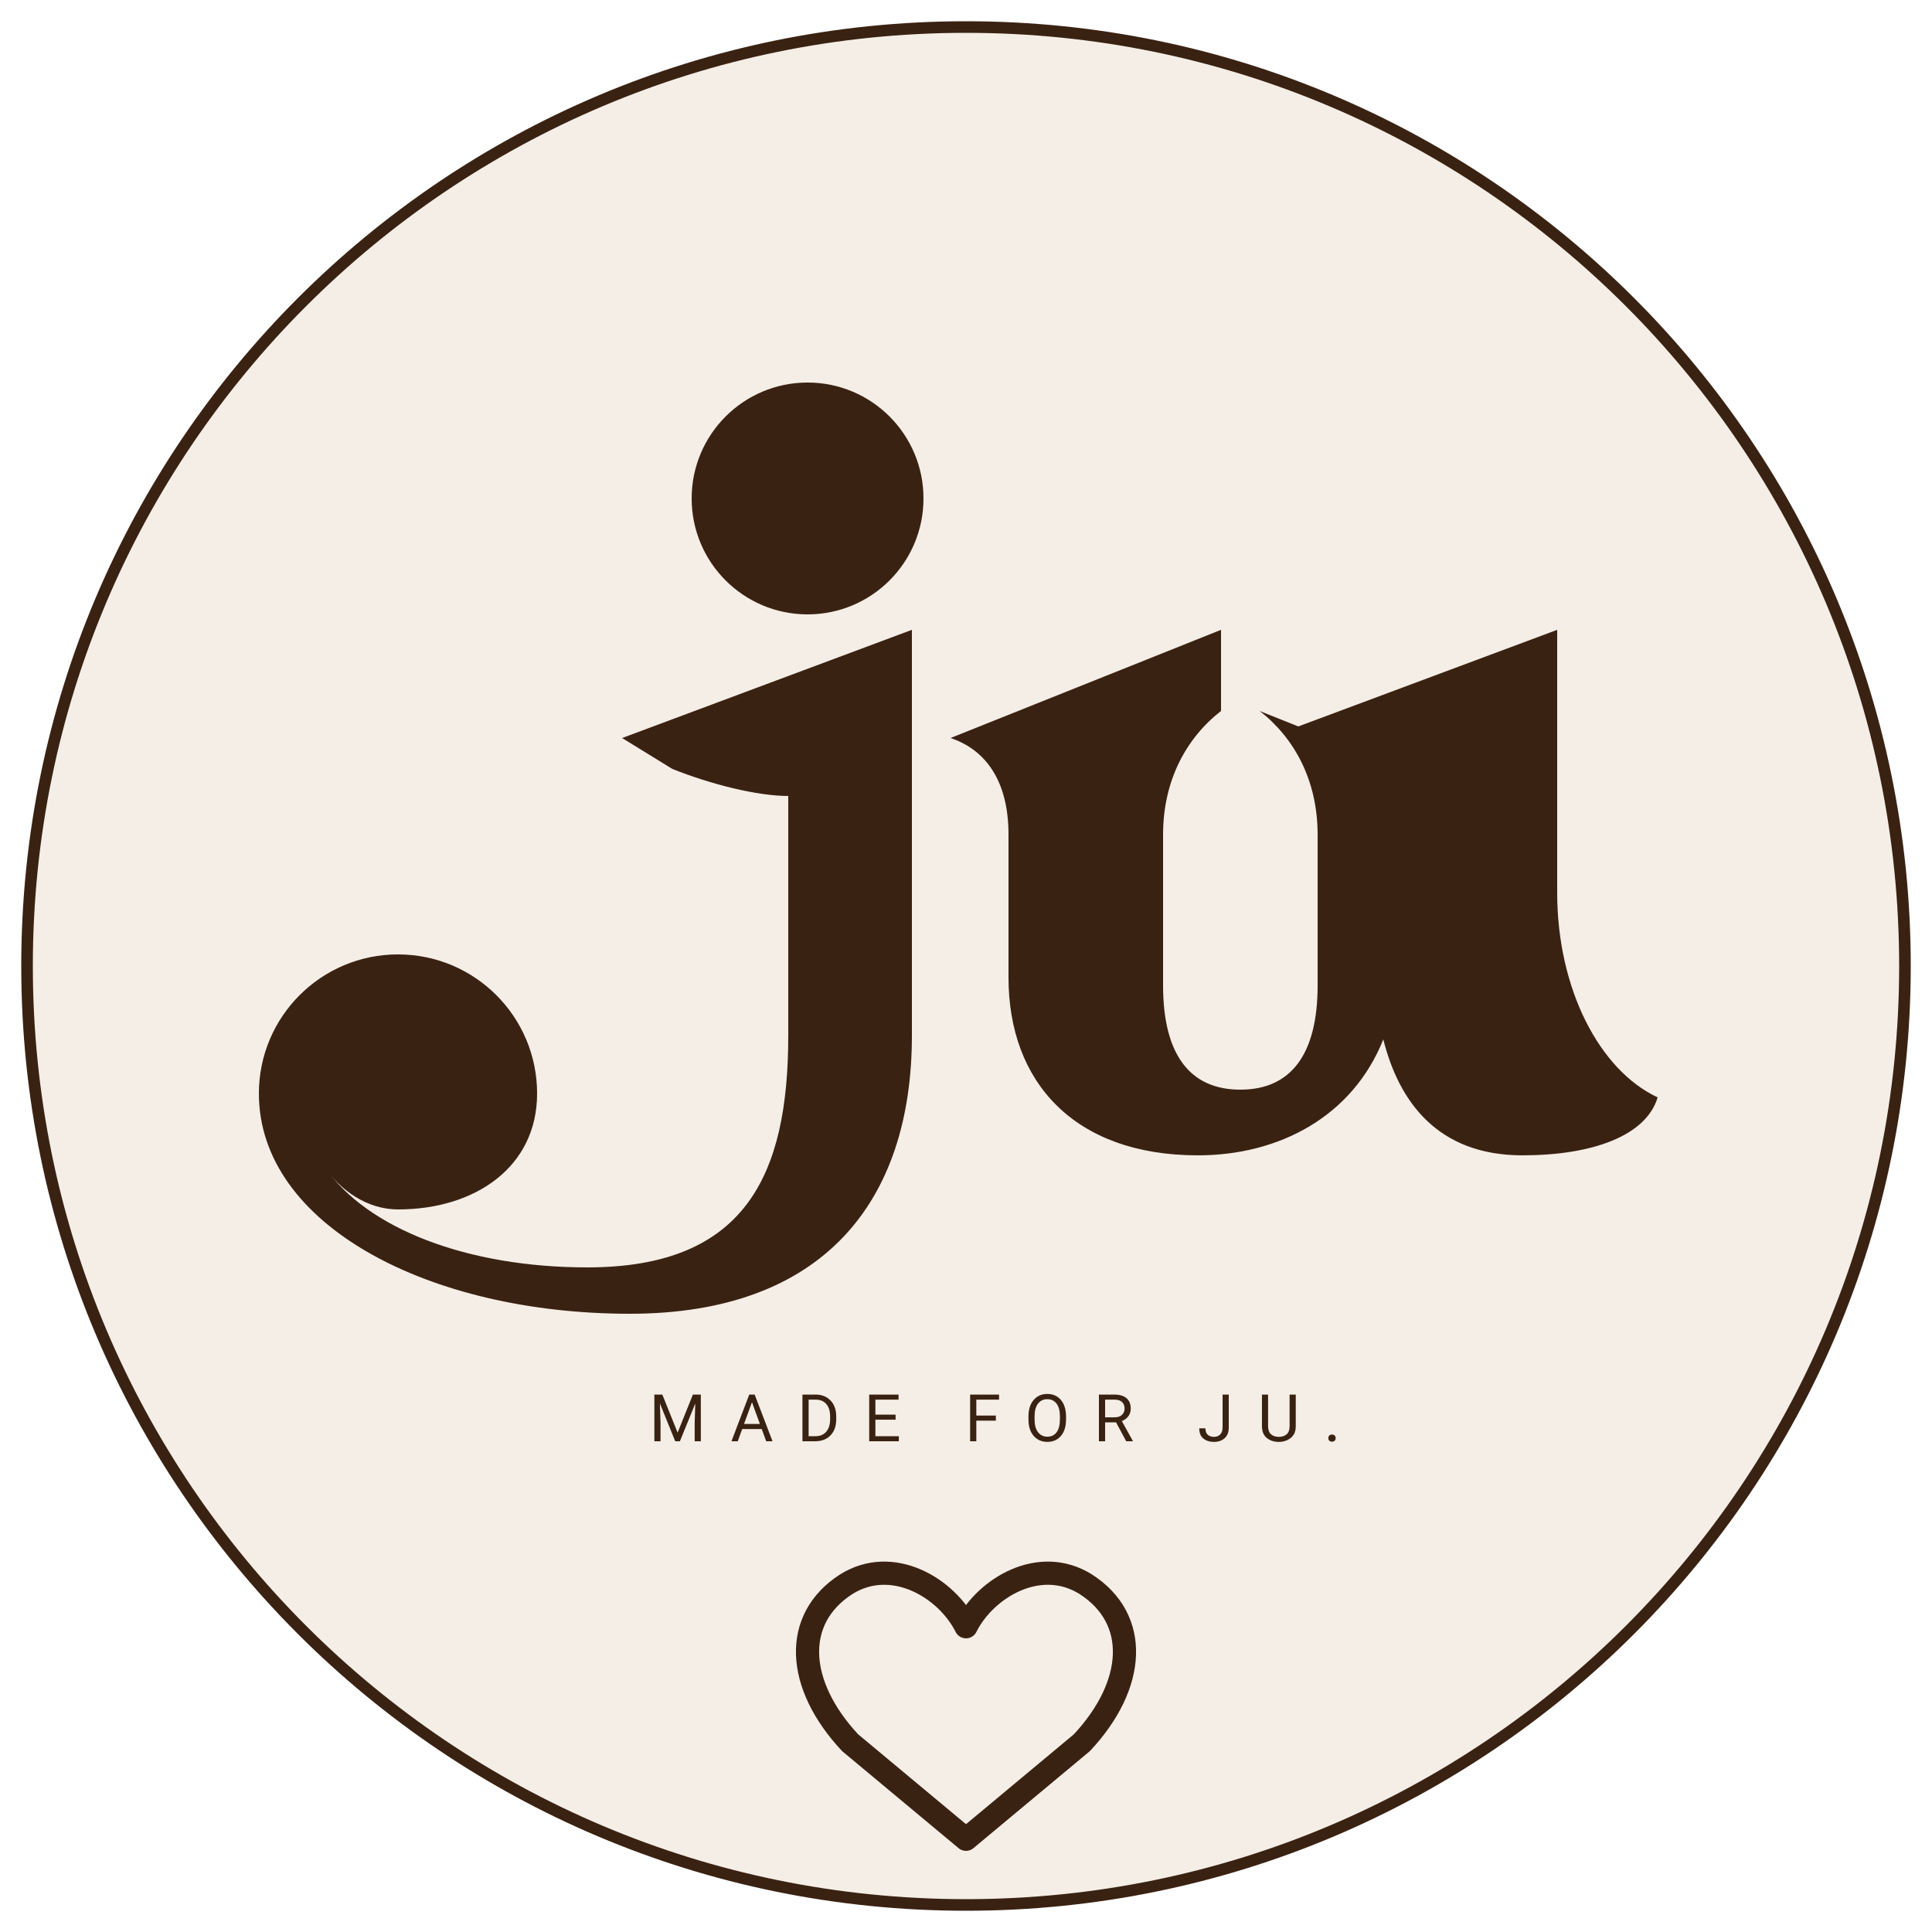
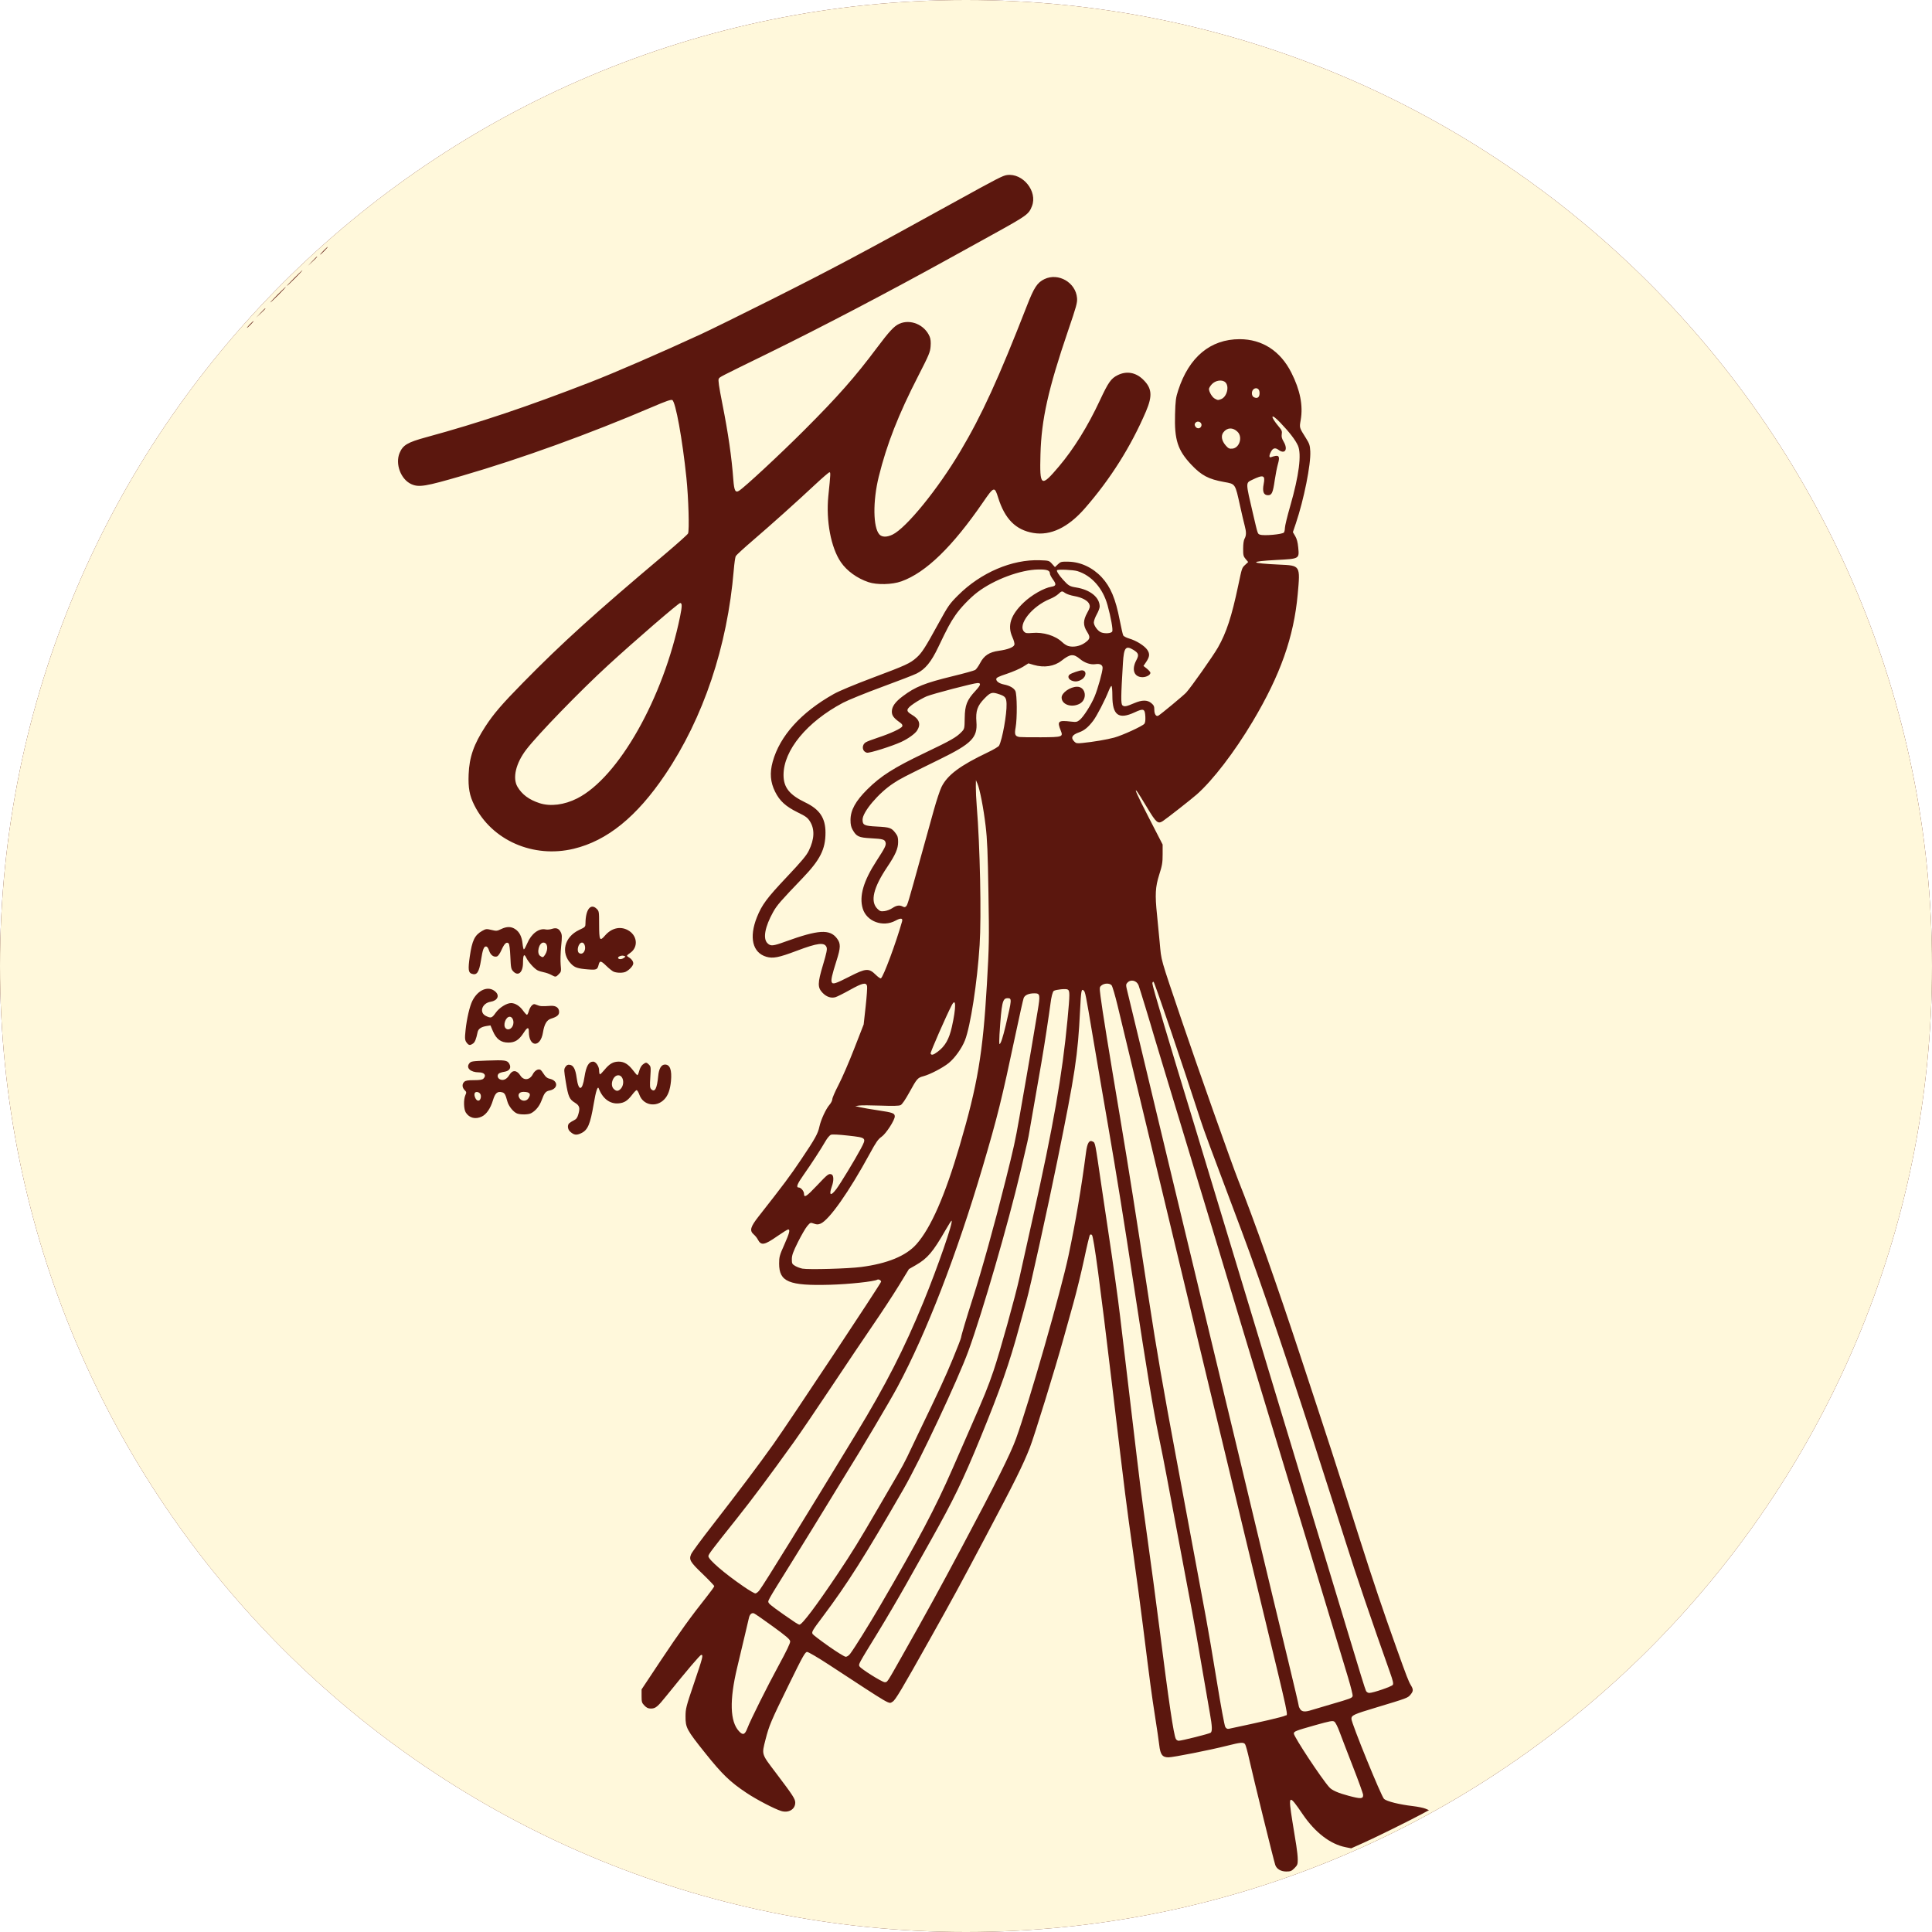
- <svg xmlns="http://www.w3.org/2000/svg" viewBox="0 0 1000 1000" width="1000" height="1000">
-   <defs>
-     <style>
-       .badge-bg { fill: #f5eee6; }
-       .badge-rim { stroke: #3a2213; stroke-width: 6; fill: none; }
-       .brand-fill { fill: #3a2213; }
-       .heart-line {
-         stroke: #3a2213;
-         stroke-width: 12;
-         stroke-linecap: round;
-         stroke-linejoin: round;
-         fill: none;
-       }
-       .brand-label {
-         font-family: -apple-system, BlinkMacSystemFont, "Segoe UI", Roboto, "Helvetica Neue", Arial, sans-serif;
-         font-size: 34px;
-         font-weight: 400;
-         letter-spacing: 0.36em;
-         fill: #3a2213;
-         text-anchor: middle;
-       }
-     </style>
-   </defs>
-   <circle cx="500" cy="500" r="486" class="badge-bg" />
-   <circle cx="500" cy="500" r="486" class="badge-rim" />
-   <g class="brand-fill">
-     <circle cx="418" cy="258" r="60" />
-     <path d="       M 322 382       L 472 326       L 472 536       C 472 622 426 680 326 680       C 222 680 134 634 134 566       A 72 72 0 1 1 278 566       C 278 604 246 626 206 626       C 190 626 176 616 168 604       C 190 636 242 656 304 656       C 386 656 408 608 408 536       L 408 412       C 392 412 368 406 348 398       Z     " />
-     <path d="       M 492 382       L 632 326       L 632 368       C 614 382 602 404 602 432       L 602 510       C 602 546 616 564 642 564       C 668 564 682 546 682 510       L 682 432       C 682 404 670 382 652 368       L 672 376       L 806 326       L 806 462       C 806 512 828 554 858 568       C 852 588 824 598 788 598       C 744 598 724 570 716 538       C 700 578 662 598 620 598       C 556 598 522 560 522 506       L 522 432       C 522 404 510 388 492 382       Z     " />
+ <svg xmlns="http://www.w3.org/2000/svg" viewBox="0 0 495 495">
+   <clipPath id="c">
+     <circle cx="247.5" cy="247.5" r="247.5" />
+   </clipPath>
+   <g clip-path="url(#c)">
+     <circle cx="247.5" cy="247.5" r="247.5" fill="#5b170e" />
+     <path fill="#fff8db" fill-rule="evenodd" d="M0 247.5L0 0L247.5 0L495 0L495 247.5L495 495L247.5 495L0 495L0 247.5ZM331.65 478.65C332.41 477.89 332.5 477.65 332.5 476.44C332.5 475.7 332.33 474.08 332.13 472.86C331.92 471.63 331.47 468.85 331.13 466.68C330.01 459.67 330.18 459.56 333.77 464.84C336.96 469.53 340.85 472.51 344.78 473.28L346.19 473.56L349.41 472.12C352.58 470.7 361.34 466.37 364.5 464.66L366.12 463.78L365.22 463.4C364.72 463.19 363.25 462.89 361.97 462.74C358.53 462.34 355.32 461.54 354.61 460.91C353.91 460.3 346.25 441.49 346.25 440.4C346.25 439.48 346.78 439.23 352.5 437.51C360.53 435.09 360.67 435.04 361.37 434.21C362.13 433.3 362.15 432.88 361.49 431.79C360.89 430.81 360.42 429.59 357.75 422.12C354.42 412.84 351.68 404.7 348.5 394.7C341.2 371.77 341.4 372.37 333.25 347.64C327.13 329.03 321.16 312.15 317.25 302.38C315.74 298.61 306.55 272.63 302.87 261.75C297.1 244.69 297.6 246.44 297.13 241.5C296.91 239.09 296.6 235.89 296.44 234.38C295.9 229.23 296.01 227.23 297 224.12C297.76 221.74 297.88 221.04 297.88 218.88L297.88 216.38L294.44 209.69C291.28 203.56 290.39 201.56 291.4 202.88C291.61 203.15 292.75 204.98 293.92 206.94C296.25 210.82 296.68 211.18 297.94 210.36C299 209.66 305.24 204.77 306.62 203.55C310.73 199.93 316.29 192.68 320.93 184.89C328.05 172.96 331.49 163.22 332.49 152.25C333.16 144.84 333.2 144.9 327.79 144.66C320.14 144.31 319.84 143.85 327.02 143.47C332.96 143.16 332.9 143.2 332.62 140.26C332.5 138.97 332.26 138.05 331.85 137.36L331.25 136.34L332.01 134.11C334.07 128.01 335.88 118.98 335.71 115.65C335.63 114.09 335.49 113.68 334.62 112.29C332.86 109.49 332.9 109.65 333.26 107.58C333.89 103.89 333.11 99.94 330.87 95.5C328.07 89.93 323.41 86.91 317.62 86.9C310.14 86.9 304.64 91.46 301.87 100C301.26 101.86 301.16 102.62 301.06 106.17C300.87 112.66 301.73 115.34 305.18 119.01C307.81 121.81 309.62 122.77 313.62 123.49C316.58 124.03 316.44 123.81 317.75 129.75C318.19 131.74 318.7 133.95 318.9 134.66C319.34 136.28 319.33 137.2 318.88 138C318.65 138.39 318.51 139.35 318.51 140.54C318.5 142.25 318.57 142.55 319.15 143.23L319.8 144L319.06 144.69C318.18 145.51 318.22 145.4 317.25 150C315.57 157.97 314.23 162.06 312.06 165.88C310.8 168.09 305.12 176.15 303.9 177.46C303.18 178.23 297.54 182.91 296.8 183.35C296.24 183.69 295.75 183 295.75 181.87C295.75 180.98 295.62 180.68 294.98 180.15C293.98 179.3 292.61 179.3 290.62 180.15C288.6 181.02 288.07 181.12 287.59 180.72C287.16 180.36 287.18 178.58 287.71 169.84C287.95 165.89 288.43 165.3 290.41 166.52C291.74 167.35 291.87 167.8 291.13 169.18C289.86 171.58 290.57 173.5 292.73 173.5C293.71 173.5 294.75 172.93 294.75 172.39C294.75 172.2 294.35 171.73 293.86 171.33L292.97 170.62L293.62 169.66C294.57 168.26 294.64 167.53 293.95 166.5C293.24 165.45 291.13 164.13 289.31 163.6C288.59 163.39 287.9 163.03 287.78 162.79C287.66 162.56 287.26 160.81 286.89 158.91C285.83 153.41 284.55 150.36 282.27 147.9C279.95 145.41 276.84 143.96 273.71 143.91C271.91 143.88 271.74 143.92 271.04 144.59L270.29 145.3L269.54 144.46C268.8 143.64 268.75 143.62 266.44 143.54C259.3 143.28 251.29 146.71 245.49 152.5C243.26 154.73 242.96 155.16 240.51 159.62C237.05 165.94 236.18 167.3 234.79 168.52C233.15 169.97 232.13 170.44 223.52 173.67C218.91 175.41 214.98 177.04 213.62 177.81C205.22 182.53 199.79 188.56 197.97 195.17C197.18 198.04 197.37 200.39 198.59 202.85C199.77 205.23 201.3 206.62 204.42 208.16C206.42 209.13 206.92 209.5 207.5 210.42C208.78 212.43 208.69 214.97 207.22 217.96C206.62 219.2 205.36 220.69 201.54 224.74C196.48 230.1 195.21 231.81 193.93 235C191.87 240.17 192.8 244.08 196.33 245.13C198.04 245.63 199.5 245.35 204.11 243.61C209.5 241.57 211.27 241.36 211.78 242.7C211.97 243.2 211.78 244.14 210.86 247.22C209.45 251.92 209.44 253.02 210.77 254.39C211.75 255.41 212.93 255.81 214.05 255.49C214.48 255.36 216.15 254.53 217.76 253.63C220.97 251.84 221.9 251.63 222.15 252.62C222.23 252.96 222.07 255.32 221.79 257.86L221.28 262.48L218.86 268.68C217.54 272.09 215.73 276.26 214.85 277.94C213.97 279.63 213.25 281.28 213.25 281.62C213.25 281.96 212.92 282.61 212.51 283.08C211.61 284.11 210.32 286.9 209.95 288.62C209.57 290.44 208.84 291.76 205.24 297.1C202.34 301.41 200.85 303.4 194.43 311.58C192.22 314.39 191.98 315.3 193.15 316.31C193.51 316.62 193.96 317.18 194.15 317.56C195.01 319.2 195.81 319.06 199.25 316.66C200.56 315.75 201.77 315 201.94 315C202.5 315 202.27 315.92 200.94 318.92C199.73 321.63 199.62 322.03 199.62 323.75C199.62 328.42 202.11 329.46 212.62 329.17C217.48 329.04 224 328.34 224.77 327.87C225.08 327.67 225.75 328.03 225.75 328.38C225.75 328.78 202.12 364.43 198.16 370C194.54 375.1 189.11 382.32 182.68 390.6C179.8 394.29 177.28 397.71 177.08 398.19C176.48 399.62 176.8 400.17 180.01 403.25C181.65 404.83 183 406.25 183 406.39C183 406.54 182.2 407.66 181.23 408.88C177.04 414.15 174.02 418.34 169.35 425.36L164.38 432.84L164.38 434.53C164.38 436.06 164.44 436.29 165.11 436.98C165.66 437.56 166.07 437.75 166.74 437.75C167.96 437.75 168.43 437.37 170.8 434.42C176.13 427.81 179.37 424 179.67 424C180.23 424 180.08 424.59 177.83 431.22C175.79 437.24 175.65 437.75 175.64 439.75C175.63 442.65 175.91 443.19 180.7 449.18C185.04 454.61 187.05 456.55 191.25 459.35C193.8 461.06 198.49 463.5 200.16 464C202.06 464.57 203.75 463.56 203.75 461.86C203.75 460.92 203.18 460.03 198.85 454.31C195.02 449.26 195.14 449.64 196.13 445.71C197.06 442.08 197.51 441 202.08 431.69C205.74 424.22 206.28 423.25 206.8 423.25C207.12 423.25 209.63 424.72 212.44 426.56C228.93 437.35 227.62 436.59 228.7 435.99C229.4 435.6 231.01 432.89 238.17 420.12C244.38 409.03 245.58 406.83 252.51 393.75C259.94 379.73 262.07 375.45 263.86 370.89C264.99 368.01 270.4 350.48 272.47 343C273.02 341.01 274.15 336.94 274.99 333.97C275.82 331 277.07 325.88 277.77 322.6C278.46 319.31 279.13 316.52 279.26 316.39C279.41 316.24 279.6 316.25 279.77 316.42C280.22 316.87 281.84 328.9 284.87 354.38C288.54 385.18 288.42 384.23 290.35 398C291.25 404.39 292.38 412.83 292.86 416.75C293.35 420.67 293.86 424.72 293.99 425.75C294.13 426.78 294.47 429.43 294.75 431.62C295.04 433.82 295.61 437.76 296.03 440.38C296.44 442.99 296.89 446.01 297.01 447.1C297.29 449.55 297.81 450.25 299.37 450.25C300.59 450.25 310.04 448.38 314.42 447.27C317.85 446.4 318.56 446.34 318.99 446.86C319.16 447.06 319.66 448.89 320.11 450.93C321.08 455.3 326.43 477.04 326.75 477.87C327.13 478.88 328.2 479.5 329.56 479.5C330.64 479.5 330.91 479.39 331.65 478.65ZM345.56 460.11C342.87 459.4 341.26 458.7 340.58 457.92C338.51 455.6 331.5 444.96 331.5 444.16C331.5 443.6 331.91 443.44 337 442C340.78 440.94 341.44 440.82 341.87 441.1C342.16 441.29 342.74 442.42 343.23 443.78C343.71 445.07 345.25 449.1 346.67 452.73C348.09 456.36 349.25 459.59 349.25 459.89C349.25 460.91 348.7 460.94 345.56 460.11ZM301.27 445.54C300.7 444.47 299.44 435.96 297.01 416.75C296.18 410.22 294.84 400.15 294.02 394.38C293.21 388.6 292.36 382.36 292.14 380.5C291.91 378.64 291.51 375.32 291.24 373.12C290.74 369.03 287.9 345.12 286.98 337.25C286.43 332.55 285.24 324.06 283.87 315C283.4 311.91 282.68 307.01 282.25 304.12C280.52 292.29 280.63 292.84 279.97 292.48C279.07 292 278.57 292.81 278.25 295.25C277.05 304.45 275.58 313.11 273.78 321.62C271.8 330.96 263.68 359.29 260.31 368.62C258.91 372.49 255.06 380.2 246.58 396.12C240.48 407.57 237.82 412.42 231 424.5C227.21 431.22 227.36 431 226.68 431C226.01 431 220.56 427.58 220.23 426.96C219.92 426.39 219.78 426.64 224.94 418.23C227.01 414.85 230.21 409.39 232.06 406.1C233.91 402.82 236.77 397.7 238.44 394.74C244.38 384.14 246.68 379.39 251.25 368.25C256.26 356.04 258.69 349.09 261.14 340C261.9 337.18 262.74 334.14 263 333.24C263.82 330.44 268.5 309.25 270.88 297.5C275.51 274.75 276.15 270.51 276.73 258.81C276.98 253.77 277.07 253.29 277.63 253.76C278.05 254.1 278.14 254.52 280 265.62C280.84 270.57 281.86 276.59 282.28 279C282.69 281.41 283.42 285.62 283.9 288.38C286.14 301.39 287.95 312.6 290.5 329.38C293.95 352.01 295.42 360.88 296.87 367.9C297.5 370.91 298.41 375.51 298.89 378.12C300.36 386.02 300.63 387.46 302.74 398.62C303.85 404.54 305.05 410.89 305.4 412.75C306.06 416.24 306.74 420.11 308.5 430.38C309.06 433.68 309.74 437.6 310.01 439.11C310.58 442.27 310.63 443.59 310.19 443.94C309.84 444.22 302.75 446 301.99 446C301.73 446 301.41 445.79 301.27 445.54ZM189.34 443.56C187.02 441.07 186.87 435.62 188.87 427.25C189.5 424.57 190.4 420.8 190.86 418.88C191.32 416.95 191.78 415.02 191.87 414.58C192.07 413.62 192.57 413.15 193.18 413.36C193.42 413.45 195.59 414.95 198 416.7C201.49 419.24 202.39 420.01 202.45 420.53C202.5 420.97 201.57 422.91 199.47 426.77C196.62 432 192.25 440.76 191.5 442.75C190.85 444.47 190.35 444.66 189.34 443.56ZM313.93 442.46C313.73 442.14 312.76 436.92 311.76 430.75C310.77 424.63 309.52 417.32 308.99 414.5C308.47 411.68 307.18 404.76 306.13 399.12C303.44 384.62 302.63 380.26 301.24 372.88C298.14 356.36 296.21 345.19 294.4 333.25C291.08 311.44 289.2 299.55 287.03 286.62C284.05 268.92 282.36 258.46 281.97 255.27C281.68 252.96 281.68 252.91 282.24 252.46C282.96 251.88 284.3 251.86 284.8 252.44C285.01 252.68 285.7 255.01 286.33 257.62C287.71 263.31 293.68 288.18 294.87 293.12C296.77 301.09 299.77 313.61 300.6 317C301.69 321.46 307.34 345 309 352C310.21 357.1 318.77 392.73 322.39 407.75C330.89 443.01 330.04 439.05 329.22 439.58C328.75 439.88 323.25 441.16 314.83 442.94C314.46 443.01 314.18 442.87 313.93 442.46ZM333.14 437.94C332.93 437.64 332.75 437.23 332.75 437.04C332.75 436.85 331.56 431.78 330.11 425.78C328.65 419.78 326.86 412.34 326.12 409.25C325.38 406.16 323.14 396.76 321.12 388.38C319.11 379.99 316.92 370.82 316.24 368C314.41 360.37 311.1 346.61 310.13 342.62C309.67 340.7 307.98 333.67 306.38 327C304.78 320.33 302.06 309.02 300.34 301.88C298.62 294.73 296.84 287.3 296.38 285.38C294.8 278.7 289.49 256.61 288.95 254.45C288.42 252.33 288.42 252.25 288.87 251.76C289.7 250.84 291.22 251.2 291.71 252.43C291.96 253.07 294.9 262.7 295.62 265.25C295.8 265.87 296.68 268.79 297.58 271.75C299.61 278.44 302.58 288.22 306.74 302C308.51 307.84 311.04 316.23 312.38 320.62C313.71 325.02 315 329.3 315.24 330.12C315.48 330.95 316.94 335.79 318.48 340.88C322.16 353.02 325.22 363.11 331.46 383.75C332.56 387.39 334.44 393.58 335.63 397.5C338.76 407.8 343.85 424.67 345.37 429.74C346.09 432.14 346.63 434.3 346.56 434.53C346.43 435.06 346.08 435.19 341.12 436.63C338.93 437.26 336.63 437.95 336.02 438.14C334.43 438.66 333.6 438.6 333.14 437.94ZM350 433.26C349.77 432.83 348.43 428.48 344.97 417C343.47 412.02 341.95 406.99 340.28 401.5C339.46 398.82 338.1 394.32 337.25 391.5C336.4 388.68 335.1 384.41 334.37 382C333.64 379.59 332.18 374.76 331.13 371.25C330.07 367.74 328.78 363.47 328.25 361.75C327.73 360.03 326.48 355.93 325.49 352.62C324.5 349.32 322.87 343.93 321.87 340.62C319.15 331.65 315.77 320.5 311.01 304.75C308.66 296.98 306.47 289.73 306.13 288.62C299.5 266.95 295.25 252.64 295.25 251.98C295.25 251.68 295.38 251.5 295.56 251.56C295.81 251.64 302.93 272.56 307.55 286.83C308.53 289.84 309.72 293.06 318.07 315.25C323.24 329.01 331.13 352.34 339.75 379.38C340.32 381.16 341.33 384.31 342 386.38C342.67 388.44 343.91 392.32 344.75 395C347.18 402.76 351.44 415.3 356.16 428.57C356.89 430.63 357.05 431.36 356.85 431.68C356.58 432.11 351.83 433.74 350.82 433.75C350.52 433.75 350.15 433.53 350 433.26ZM212.27 421.76C210.15 420.26 208.32 418.87 208.2 418.65C207.91 418.13 208.13 417.75 210.74 414.28C217.02 405.92 221.54 398.8 231.5 381.5C235.74 374.13 245.43 353.5 248.12 346.12C251.74 336.16 258.31 313.52 261.48 300.08C263.32 292.28 263.49 291.51 263.74 289.94C263.89 289.08 264.22 287.14 264.49 285.62C266.64 273.43 267.33 269.39 268.09 264.38C268.57 261.21 269.04 258.01 269.13 257.25C269.34 255.46 269.7 254.06 270 253.87C270.56 253.53 273.08 253.27 273.53 253.52C274.14 253.84 274.13 254.57 273.5 261.31C272.16 275.46 269.89 288.44 264.59 312.12C263.14 318.59 261.64 325.34 261.25 327.12C260.17 332.09 256.2 346.35 254.54 351.25C253.14 355.36 252.16 357.79 248.55 366C247.74 367.86 245.69 372.52 244.01 376.38C239.59 386.48 235.36 394.48 225.51 411.38C222.55 416.44 218.96 422.2 217.84 423.69C217.46 424.19 217.01 424.49 216.67 424.48C216.37 424.48 214.39 423.25 212.27 421.76ZM203.65 415.63C199.28 412.66 197.21 411.14 196.99 410.73C196.66 410.11 196.28 410.8 203 400C206.12 394.98 210.28 388.23 212.24 385C214.2 381.77 216.23 378.45 216.75 377.62C220.39 371.83 228.06 358.89 229.97 355.31C237.39 341.45 245.11 321.49 251.74 299.08C255.61 285.97 256.6 281.97 260.25 264.75C261.22 260.14 262.14 256.07 262.28 255.7C262.58 254.94 263.59 254.5 265.03 254.5C266.49 254.5 266.56 254.85 265.86 259.01C264.56 266.85 263.71 271.83 262.89 276.5C262.42 279.18 261.63 283.68 261.14 286.5C260.09 292.45 259.77 293.91 257.62 302.5C254.81 313.73 251.56 325.43 249.24 332.62C247.63 337.63 246.25 342.27 246.25 342.64C246.25 342.84 245.29 345.34 244.11 348.19C242.13 352.97 240.64 356.2 235.18 367.5C234.09 369.77 232.83 372.41 232.38 373.38C231.93 374.34 230.84 376.37 229.95 377.88C229.06 379.39 226.83 383.21 225 386.38C220.14 394.76 218.27 397.81 214.62 403.25C209.11 411.47 205.51 416.25 204.82 416.25C204.68 416.25 204.16 415.97 203.65 415.63ZM190.48 406.46C185.58 403.1 181.5 399.58 181.5 398.72C181.5 398.25 182.22 397.29 188.63 389.25C192.87 383.92 196.95 378.45 203.42 369.44C204.99 367.25 209.29 360.93 212.96 355.41C216.63 349.89 221.45 342.73 223.66 339.5C225.88 336.27 228.86 331.72 230.29 329.39L232.88 325.15L234.62 324.15C237.63 322.43 239.06 320.74 242.25 315.17C243.01 313.85 243.7 312.76 243.79 312.76C244.38 312.73 240.28 324.59 236.58 333.62C231.66 345.61 226.96 354.81 219.32 367.38C205.94 389.4 195.78 405.85 194.58 407.44C194.25 407.88 193.77 408.25 193.53 408.25C193.28 408.25 191.91 407.45 190.48 406.46ZM205.61 325.04C205.06 324.94 204.21 324.63 203.74 324.35C202.94 323.87 202.88 323.75 202.88 322.6C202.89 321.59 203.18 320.78 204.46 318.2C205.33 316.46 206.4 314.62 206.84 314.11C207.63 313.19 207.66 313.19 208.55 313.51C209.29 313.77 209.59 313.77 210.23 313.51C212.44 312.59 217.53 305.35 222.86 295.56C224.46 292.61 224.99 291.86 225.87 291.25C227 290.48 229.25 287 229.25 286.04C229.25 285.23 228.73 285.04 225.11 284.5C223.19 284.22 221.06 283.85 220.38 283.69L219.12 283.4L220.13 283.25C220.68 283.17 223.15 283.18 225.63 283.27C228.73 283.38 230.31 283.35 230.73 283.15C231.13 282.97 231.92 281.81 233.06 279.75C234.93 276.34 235.13 276.12 236.62 275.73C238.28 275.29 241.53 273.6 243.05 272.38C244.61 271.12 246.42 268.6 247.22 266.57C248.65 262.96 250.38 251.71 250.99 242.13C251.47 234.75 251.09 216.7 250.25 206.5C250.11 204.78 250.01 202.59 250.02 201.62L250.04 199.88L250.42 200.75C251.04 202.16 251.99 207.05 252.53 211.62C252.94 215.05 253.08 218.38 253.25 228.75C253.45 240.86 253.43 242.25 252.85 252.25C251.82 269.92 250.48 277.89 245.89 293.5C242.1 306.4 238.49 314.63 234.79 318.79C232.12 321.79 227.37 323.74 220.62 324.62C217.32 325.05 207.21 325.33 205.61 325.04ZM206 305.88C206 305.18 205.21 304.25 204.62 304.25C203.9 304.25 204.26 303.32 205.88 301.03C207.88 298.19 210.36 294.37 211.48 292.42C211.94 291.61 212.56 290.87 212.89 290.74C213.26 290.6 214.87 290.68 217.27 290.95C222.06 291.49 222.05 291.47 220.54 294.33C219.01 297.19 215.34 303.24 214.27 304.66C212.82 306.57 212.32 306.29 213.12 304C213.68 302.44 213.62 301.07 213.01 300.88C212.3 300.65 212.08 300.82 209.25 303.81C206.64 306.57 206 306.98 206 305.88ZM148.9 290.34C150.6 289.54 151.22 288.09 152.12 282.8C152.67 279.54 153.13 278.15 153.41 278.88C154.42 281.51 156.3 282.91 158.54 282.69C159.97 282.55 160.78 282.03 161.97 280.48C162.43 279.87 162.94 279.34 163.09 279.31C163.25 279.27 163.58 279.81 163.83 280.51C164.78 283.19 168.13 283.82 170.18 281.69C171.16 280.69 171.7 279.21 171.91 276.99C172.17 274.15 171.67 272.75 170.38 272.75C169.43 272.75 168.81 273.8 168.64 275.7C168.34 278.89 167.77 279.98 166.85 279.07C166.5 278.71 166.47 278.28 166.62 275.97C166.78 273.46 166.76 273.26 166.27 272.77C165.63 272.13 165.48 272.13 164.69 272.74C164.32 273.04 163.95 273.7 163.77 274.39C163.61 275.02 163.39 275.5 163.27 275.46C163.15 275.41 162.67 274.87 162.21 274.25C160.99 272.66 159.92 272 158.53 272C157.11 272 156.14 272.56 154.88 274.1C154.36 274.73 153.84 275.25 153.72 275.25C153.6 275.25 153.5 274.79 153.5 274.24C153.5 273.23 152.67 272 151.99 272C150.84 272 150.18 273.15 149.75 275.93C149.2 279.6 148.22 279.69 147.74 276.12C147.44 273.9 146.91 272.91 145.93 272.8C145.46 272.74 145.17 272.9 144.86 273.36C144.46 273.97 144.47 274.19 144.98 277.3C145.59 280.98 145.89 281.66 147.29 282.52C148.47 283.25 148.65 283.82 148.2 285.41C147.94 286.36 147.69 286.71 147.06 287.03C146.62 287.25 146.09 287.57 145.88 287.75C145.32 288.21 145.41 289.34 146.06 289.92C147.06 290.83 147.68 290.92 148.9 290.34ZM123.43 286.08C124.62 285.52 125.66 284.01 126.29 281.93C126.86 280.06 127.42 279.55 128.62 279.85C129.29 280.02 129.5 280.38 129.99 282.19C130.31 283.41 131.54 284.93 132.48 285.29C133.35 285.63 135.35 285.6 136.05 285.23C137.22 284.63 138.22 283.41 138.77 281.91C139.46 280.03 139.8 279.6 140.81 279.4C143.06 278.95 143.06 276.86 140.8 276.38C140.22 276.26 139.8 275.93 139.37 275.25C139.04 274.72 138.65 274.22 138.5 274.12C137.91 273.76 137 274.27 136.51 275.24C135.73 276.76 134.18 276.92 133.32 275.56C132.42 274.14 131.3 274.07 130.53 275.38C129.87 276.5 128.98 276.93 128.12 276.55C127.45 276.24 127.3 275.48 127.82 275.04C128 274.89 128.63 274.69 129.22 274.6C130.56 274.39 131.06 273.58 130.49 272.56C129.98 271.64 129.4 271.56 124.79 271.73C120.95 271.87 120.68 271.91 120.25 272.44C119.32 273.59 120.54 274.75 122.69 274.75C124.12 274.75 124.69 275.53 123.86 276.36C123.56 276.65 122.95 276.75 121.44 276.75C119.91 276.75 119.3 276.85 118.96 277.16C118.34 277.72 118.38 278.63 119.04 279.29C119.53 279.78 119.55 279.89 119.23 280.6C118.73 281.74 118.8 284.22 119.36 285.07C120.27 286.46 121.83 286.84 123.43 286.08ZM121.75 281.25C121.36 280.31 121.58 279.69 122.29 279.79C123.01 279.9 123.36 280.53 123.16 281.34C122.93 282.25 122.15 282.21 121.75 281.25ZM133.11 281.39C132.53 280.5 132.99 279.75 134.11 279.75C135.76 279.75 136.16 280.3 135.36 281.44C134.82 282.22 133.64 282.19 133.11 281.39ZM157.22 278.97C156.21 277.96 157.06 275.5 158.41 275.5C159.75 275.5 160.14 277.86 158.99 279.01C158.36 279.64 157.88 279.63 157.22 278.97ZM238.43 269.92C238.32 269.64 242.44 260.24 243.84 257.56C244.98 255.38 245 258.13 243.87 263.13C243.17 266.25 242.17 268 240.29 269.43C239.13 270.31 238.63 270.44 238.43 269.92ZM121.19 267.37C121.69 267.01 121.99 266.26 122.37 264.44C122.54 263.61 123.28 263.1 124.64 262.88L125.66 262.72L126.29 264.2C127.18 266.26 128.35 267.12 130.25 267.12C131.96 267.12 133 266.45 134.24 264.51C135.12 263.14 135.5 263.09 135.5 264.33C135.51 268.35 138.48 268.49 139.12 264.5C139.45 262.43 140.08 261.34 141.16 261C142.72 260.51 143.25 260.07 143.25 259.28C143.25 258.19 142.43 257.61 141.04 257.71C138.84 257.86 138.37 257.83 137.58 257.49C136.86 257.19 136.72 257.2 136.26 257.61C135.98 257.87 135.63 258.51 135.49 259.04C135.35 259.57 135.13 260 135.01 260C134.88 260 134.42 259.5 133.98 258.89C133.15 257.73 131.98 257 130.95 257C129.8 257 127.92 258.18 127 259.49C126.04 260.85 125.79 260.93 124.5 260.3C122.69 259.42 123.49 257.02 125.71 256.66C127.46 256.38 128.07 255.1 126.94 254.08C125.16 252.46 122.47 253.54 121.02 256.44C120.34 257.79 119.59 261.01 119.29 263.86C119.04 266.19 119.09 266.6 119.7 267.31C120.16 267.85 120.48 267.86 121.19 267.37ZM256.08 265.06C256.62 256.78 256.85 255.75 258.17 255.75C259.28 255.75 259.26 256.02 257.7 262.62C256.93 265.86 256.39 267.5 256.08 267.5C256 267.5 256 266.4 256.08 265.06ZM129.55 263.45C128.79 262.69 129.56 260.5 130.59 260.5C131.14 260.5 131.58 261.2 131.55 262.03C131.52 263.35 130.31 264.21 129.55 263.45ZM213.09 251.62C212.88 251.07 213.17 249.78 214.29 246.25C215.42 242.73 215.44 241.75 214.41 240.4C212.59 238.01 209.65 238.2 201.3 241.22C198.01 242.42 197.44 242.47 196.61 241.64C195.43 240.45 195.99 237.43 198.1 233.65C199.07 231.92 199.99 230.86 205.64 224.97C210.15 220.27 211.5 217.58 211.5 213.33C211.5 209.59 210.01 207.36 206.33 205.6C202.25 203.64 200.75 201.75 200.75 198.55C200.75 192.22 206.75 184.95 216 180.05C217.31 179.36 221.81 177.53 226 175.99C230.19 174.45 234.18 172.91 234.86 172.56C237.08 171.45 238.58 169.61 240.4 165.79C242.78 160.81 243.44 159.57 244.8 157.6C246.08 155.73 248.61 153.1 250.5 151.68C254.78 148.46 261.46 145.98 266.02 145.91C268.27 145.87 269 146.14 269 146.98C269 147.21 269.35 147.88 269.77 148.46C270.7 149.71 270.61 150.13 269.38 150.33C267.47 150.64 264.3 152.45 262.28 154.38C258.95 157.56 258.06 160.27 259.37 163.2C259.79 164.12 259.99 164.9 259.89 165.21C259.69 165.85 258.17 166.43 255.9 166.74C253.48 167.07 252.13 167.95 251.13 169.86C250.7 170.67 250.13 171.48 249.86 171.65C249.59 171.82 247.01 172.54 244.12 173.24C236.91 175 234.51 175.96 231.3 178.38C229.35 179.84 228.5 181.04 228.5 182.33C228.5 183.33 229 184 230.62 185.14C231.13 185.51 231.29 185.78 231.17 186.09C230.96 186.63 228.19 187.92 224.88 189.01C223.5 189.46 222.12 189.99 221.81 190.19C220.68 190.93 220.87 192.54 222.12 192.85C222.73 193.01 228.48 191.2 230.88 190.1C232.67 189.28 234.47 187.98 234.99 187.14C235.99 185.53 235.55 184.24 233.61 183.11C232 182.16 232.11 181.65 234.19 180.22C235.12 179.58 236.57 178.77 237.41 178.41C238.94 177.77 249.54 175 250.48 175C251.43 175 251.28 175.53 249.92 177C247.73 179.36 247.22 180.66 247.17 183.96C247.13 186.66 247.11 186.74 246.38 187.51C245.06 188.9 243.65 189.7 236.94 192.9C229.04 196.67 225.68 198.8 222.22 202.24C219.2 205.24 217.91 207.59 217.91 210.09C217.91 211.24 218.05 211.9 218.47 212.63C219.44 214.33 220.02 214.6 223.12 214.77C226.24 214.94 226.7 215.07 226.9 215.88C227.07 216.56 226.75 217.21 224.59 220.54C221.22 225.73 220.09 229.62 221.04 232.77C222.03 236.1 226.21 237.64 229.44 235.88C230.8 235.14 231.36 235.21 231.12 236.08C229.57 241.57 226.34 250.26 225.7 250.66C225.56 250.74 224.97 250.33 224.38 249.75C222.6 248 221.86 248.06 217.63 250.22C214.05 252.05 213.34 252.27 213.09 251.62ZM143.17 249.6C143.78 248.99 143.81 248.86 143.65 247.17C143.56 246.18 143.61 244.07 143.77 242.48C144.03 239.94 144.01 239.5 143.66 238.81C143.16 237.86 142.51 237.63 141.37 238C140.89 238.16 140.17 238.22 139.78 238.13C138.08 237.76 136.13 239.23 135.1 241.66C134.73 242.53 134.34 243.25 134.23 243.25C134.12 243.25 133.97 242.6 133.89 241.81C133.7 239.99 133.1 238.79 132.03 238.07C130.96 237.35 129.83 237.35 128.4 238.04C127.36 238.55 127.18 238.56 125.92 238.26C124.64 237.95 124.5 237.97 123.53 238.51C121.62 239.59 120.96 240.94 120.36 245.09C119.9 248.29 119.99 249.17 120.81 249.47C122.17 249.98 122.74 249.16 123.24 246C123.66 243.31 123.96 242.5 124.5 242.5C124.82 242.5 125.07 242.83 125.31 243.56C125.69 244.7 126.46 245.28 127.3 245.06C127.62 244.97 128.06 244.36 128.52 243.33C129.25 241.7 129.81 241.21 130.33 241.73C130.51 241.91 130.68 243.24 130.76 245.13C130.88 247.96 130.95 248.29 131.49 248.87C132.77 250.23 134 249.15 134 246.65C134.01 244.66 134.28 244.23 134.82 245.36C135.34 246.46 136.89 248.18 137.73 248.61C138.09 248.79 138.81 249.01 139.35 249.11C139.88 249.21 140.72 249.5 141.22 249.77C142.36 250.38 142.4 250.38 143.17 249.6ZM160.33 248.97C161.31 248.46 162.25 247.42 162.25 246.83C162.25 246.25 161.74 245.61 160.88 245.12C160.49 244.89 160.55 244.78 161.46 244.15C163.65 242.63 163.29 239.55 160.77 238.26C158.81 237.26 156.63 237.81 154.99 239.72C153.66 241.26 153.51 240.97 153.5 236.8C153.5 233.61 153.48 233.45 152.89 232.86C151.37 231.34 150.05 232.99 150.01 236.44C150 237.5 150 237.5 148.37 238.27C144.57 240.07 143.6 244.13 146.31 246.93C147.25 247.91 148.01 248.16 150.65 248.37C152.84 248.54 153.07 248.45 153.38 247.18C153.66 246.07 153.97 246.12 155.34 247.46C156.05 248.15 156.91 248.84 157.25 248.97C158.11 249.31 159.67 249.31 160.33 248.97ZM158.38 245.51C158.16 245.15 159.2 244.7 159.81 244.89C160.33 245.06 160.33 245.07 159.87 245.41C159.33 245.8 158.6 245.86 158.38 245.51ZM138.37 244.9C137.42 244.2 138.09 241.5 139.23 241.5C140.32 241.5 140.55 243.25 139.63 244.65C139.18 245.34 139.02 245.38 138.37 244.9ZM148.43 244.22C147.6 243.75 148.18 241.5 149.13 241.5C149.66 241.5 150.05 242.44 149.87 243.27C149.68 244.14 149.05 244.56 148.43 244.22ZM224.78 232.82C222.92 230.96 223.75 227.44 227.32 222.13C229.43 218.99 230.11 217.44 230.11 215.73C230.12 214.58 229.99 214.16 229.42 213.42C228.42 212.1 227.96 211.94 224.67 211.77C221.44 211.61 221 211.4 221 210C221 208.03 225.09 203.19 228.88 200.7C230.69 199.5 231.34 199.17 240.75 194.55C248.96 190.53 250.48 188.98 250.17 184.99C249.95 182.16 250.4 180.84 252.22 178.97C253.8 177.35 254.16 177.24 256.06 177.89C257.56 178.4 257.84 178.77 257.89 180.33C257.98 182.94 256.81 189.48 255.97 191.05C255.84 191.3 254.53 192.08 253.05 192.78C245.95 196.16 242.74 198.57 241.23 201.62C240.82 202.45 239.94 205.1 239.27 207.51C238.6 209.91 237.14 215.19 236.01 219.25C232.65 231.42 232.52 231.83 232.16 232.2C231.89 232.47 231.69 232.48 231.3 232.27C230.48 231.84 229.69 231.95 228.64 232.66C228.11 233.02 227.19 233.37 226.6 233.44C225.66 233.55 225.43 233.47 224.78 232.82ZM147 217.46C155.57 215.4 163.12 209.28 170.4 198.5C180.22 183.95 186.36 165.65 188 146.04C188.14 144.35 188.37 142.74 188.51 142.48C188.66 142.21 190.65 140.38 192.95 138.41C197.61 134.41 204.01 128.68 208.95 124.06C210.75 122.38 212.36 121 212.52 121C212.83 121 212.82 121.31 212.23 127.08C211.59 133.41 212.9 140.35 215.45 144.05C216.98 146.28 219.6 148.17 222.5 149.15C224.69 149.89 228.6 149.8 230.97 148.94C237.23 146.69 244.03 140.08 251.88 128.66C254.66 124.61 254.82 124.56 255.74 127.5C257.45 132.97 260.24 135.78 264.74 136.55C269.15 137.31 273.65 135.16 277.92 130.28C284.48 122.78 289.77 114.39 293.61 105.41C295.33 101.36 295.15 99.44 292.83 97.2C290.96 95.39 288.6 95 286.36 96.12C284.65 96.97 283.98 97.93 281.8 102.59C278.72 109.2 275.1 115.03 271.31 119.51C266.69 124.97 266.35 124.75 266.58 116.38C266.82 107.48 268.57 99.64 273.65 84.74C275.79 78.48 276.05 77.55 275.95 76.36C275.62 72.37 271.16 69.79 267.58 71.52C265.75 72.41 264.94 73.65 263.11 78.34C255.81 97.05 251.56 106.35 246.05 115.62C240.31 125.3 232.2 135.27 228.68 136.97C227.23 137.67 225.99 137.66 225.32 136.94C223.68 135.17 223.6 128.38 225.15 122.12C227.22 113.77 230.15 106.28 235.3 96.25C238.03 90.91 238.32 90.23 238.43 88.75C238.52 87.64 238.44 86.85 238.19 86.25C236.91 83.19 233.25 81.66 230.38 82.97C229.07 83.57 227.85 84.88 224.67 89.12C219.08 96.6 214.64 101.63 206.01 110.26C199.78 116.49 190.71 124.91 189.33 125.75C188.41 126.31 188.1 125.69 187.89 122.93C187.46 117.12 186.58 111.04 185.07 103.42C184.2 99.03 183.96 97.36 184.15 97.05C184.46 96.55 183.96 96.81 196.75 90.55C210.39 83.87 227.63 74.84 243.62 66C245.55 64.93 250.33 62.29 254.25 60.13C263.21 55.18 263.58 54.91 264.4 52.81C265.88 49.03 262.08 44.3 258 44.85C256.91 45 255.59 45.68 244.5 51.8C220.95 64.8 213.37 68.84 197.38 76.87C189.95 80.6 181.96 84.53 179.62 85.61C169.47 90.3 157.48 95.5 151.25 97.92C135.05 104.21 122.95 108.27 109.26 112.01C104.4 113.33 103.24 114.02 102.38 116.06C101.21 118.87 102.69 122.81 105.36 124.03C107.33 124.92 108.92 124.66 118.5 121.87C133.57 117.49 150.93 111.2 167.09 104.29C170.66 102.76 171.92 102.32 172.25 102.5C173.1 102.96 174.84 112.53 175.86 122.38C176.4 127.5 176.65 136.01 176.28 136.69C176.13 136.98 173.49 139.34 170.44 141.92C152.26 157.24 144.02 164.71 134 174.91C128.59 180.42 126.49 182.86 124.36 186.12C121.39 190.7 120.25 193.94 120.07 198.38C119.93 201.86 120.29 203.85 121.53 206.31C126.04 215.32 136.64 219.96 147 217.46ZM138.25 205.78C135.57 204.91 133.75 203.57 132.58 201.58C131.26 199.32 132.17 195.52 134.87 192.01C137.85 188.13 148.67 176.98 155.76 170.48C162.58 164.22 173.84 154.5 174.27 154.5C174.79 154.5 174.78 155.33 174.25 157.93C169.98 178.84 158.46 199.21 147.88 204.56C144.58 206.23 141.03 206.68 138.25 205.78ZM275.26 190.01C274.26 189.01 274.64 188.28 276.48 187.63C277.8 187.17 278.84 186.31 280.1 184.65C281.03 183.42 283.13 179.37 284.09 176.92C284.34 176.28 284.65 175.75 284.77 175.75C284.9 175.75 285 176.88 285 178.26C285 183.25 286.59 184.43 290.71 182.51C293.01 181.44 293.34 181.57 293.45 183.61C293.5 184.52 293.41 185.19 293.2 185.44C292.7 186.06 287.54 188.42 285.48 188.98C283.6 189.49 280.16 190.08 277.32 190.36C275.97 190.5 275.71 190.46 275.26 190.01ZM261.21 188.83C260.07 188.65 259.88 188.19 260.21 186.4C260.64 184.06 260.59 177.9 260.14 177.02C259.75 176.27 258.68 175.66 257.25 175.38C256.06 175.14 255.25 174.59 255.25 174.01C255.25 173.63 255.78 173.36 257.95 172.64C259.44 172.14 261.3 171.34 262.08 170.85L263.5 169.96L264.85 170.36C267.52 171.13 270.11 170.74 271.96 169.29C274.22 167.51 275.03 167.44 276.74 168.87C277.93 169.86 279.47 170.36 280.71 170.16C281.8 169.98 282.5 170.35 282.5 171.11C282.5 172.08 281.28 176.46 280.46 178.43C279.54 180.64 277.59 183.69 276.6 184.48C275.96 184.99 275.71 185.03 274.38 184.88C271.1 184.5 270.8 184.77 271.78 187.19C272.43 188.8 272.21 188.87 266.72 188.9C264.06 188.92 261.57 188.88 261.21 188.83ZM276.56 180.34C278.69 179.26 278.25 175.95 275.97 175.95C274.21 175.95 272 177.49 272 178.71C272 180.5 274.47 181.39 276.56 180.34ZM277.2 174.05C278.42 173.26 278.41 171.75 277.19 171.75C276.59 171.75 274.56 172.45 274.06 172.82C273.48 173.27 273.72 174.01 274.56 174.37C275.44 174.74 276.28 174.64 277.2 174.05ZM273.65 165.5C273.25 165.38 272.57 164.94 272.15 164.53C270.4 162.85 267.3 161.9 264.43 162.17C263.14 162.29 262.77 162.23 262.42 161.89C260.63 160.1 264.39 155.32 269.06 153.44C269.79 153.15 270.72 152.6 271.14 152.21C272.04 151.37 272.1 151.36 272.96 151.97C273.33 152.22 274.34 152.56 275.2 152.71C277.22 153.06 278.79 153.91 279.11 154.84C279.33 155.44 279.24 155.77 278.56 157.01C277.49 158.94 277.47 160.22 278.51 161.85C279.43 163.31 279.34 163.74 277.86 164.76C276.65 165.59 274.9 165.9 273.65 165.5ZM282.1 162.01C281.26 161.67 280.25 160.28 280.25 159.48C280.25 159.07 280.59 158.14 281 157.41C281.41 156.68 281.75 155.78 281.75 155.41C281.75 153.06 279.34 151.1 275.74 150.52C274.05 150.25 273.76 150.07 272.34 148.5C271.29 147.34 270.63 146.29 270.82 146.1C271.09 145.82 275 146 276.06 146.33C279.69 147.46 282.58 150.73 283.77 155.07C284.62 158.13 285.2 161.38 284.97 161.8C284.71 162.29 283.08 162.4 282.1 162.01ZM322.83 136.98C322.2 136.75 322.3 137.04 321.03 131.62C319.13 123.5 319.14 123.76 320.77 122.96C323.69 121.54 324.22 121.72 323.77 123.99C323.39 125.94 323.74 126.88 324.88 126.88C325.86 126.88 326.14 126.25 326.61 122.98C326.82 121.55 327.18 119.74 327.4 118.96C327.91 117.21 327.76 116.65 326.81 116.81C326.43 116.88 325.93 117.01 325.69 117.12C325.13 117.35 325.1 116.76 325.62 115.77C326.13 114.78 326.71 114.63 327.56 115.25C329.21 116.48 330.06 115.17 328.9 113.19C328.42 112.38 328.3 111.89 328.4 111.24C328.52 110.51 328.4 110.21 327.7 109.38C325.31 106.54 325.53 105.68 327.99 108.25C330.38 110.74 331.91 112.74 332.55 114.18C333.52 116.37 332.83 121.79 330.58 129.62C329.82 132.24 329.21 134.77 329.21 135.25C329.2 135.73 329.09 136.26 328.96 136.43C328.56 136.91 323.8 137.34 322.83 136.98ZM314.05 114.14C313.01 112.96 312.77 111.67 313.43 110.79C314.39 109.5 315.88 109.44 317.09 110.65C318.44 112.01 317.55 114.8 315.72 114.95C314.96 115.01 314.7 114.89 314.05 114.14ZM306.24 109.23C306.04 108.85 306.04 108.63 306.26 108.36C306.96 107.52 308.25 108.37 307.72 109.32C307.39 109.91 306.58 109.86 306.24 109.23ZM311.22 102.12C310.57 101.77 309.75 100.4 309.75 99.65C309.75 99.44 310.06 98.91 310.45 98.48C311.38 97.43 313.17 97.17 313.97 97.97C315.03 99.03 314.33 101.7 312.86 102.26C312.06 102.56 312.02 102.56 311.22 102.12ZM321.19 101.73C320.93 101.58 320.75 101.18 320.75 100.77C320.75 99.26 322.56 98.97 322.7 100.45C322.83 101.75 322.17 102.3 321.19 101.73ZM64.25 83.12C64.72 82.64 65.04 82.25 64.97 82.25C64.9 82.25 64.47 82.64 64 83.12C63.53 83.61 63.21 84 63.28 84C63.35 84 63.78 83.61 64.25 83.12ZM68 79.07C68 78.89 67.78 79.08 66.74 80.19L65.62 81.38L66.81 80.26C67.47 79.65 68 79.11 68 79.07ZM71.38 75.5C72.47 74.4 73.31 73.5 73.24 73.5C73.17 73.5 72.22 74.4 71.12 75.5C70.03 76.6 69.19 77.5 69.26 77.5C69.33 77.5 70.28 76.6 71.38 75.5ZM75.62 71.25C76.72 70.15 77.56 69.25 77.49 69.25C77.42 69.25 76.47 70.15 75.38 71.25C74.28 72.35 73.44 73.25 73.51 73.25C73.58 73.25 74.53 72.35 75.62 71.25ZM81.25 65.82C81.25 65.64 81.03 65.83 79.99 66.94L78.88 68.12L80.06 67.01C80.72 66.4 81.25 65.86 81.25 65.82ZM83.12 64.25C83.66 63.7 84.05 63.25 83.98 63.25C83.91 63.25 83.41 63.7 82.88 64.25C82.34 64.8 81.95 65.25 82.02 65.25C82.09 65.25 82.59 64.8 83.12 64.25Z" />
  </g>
-   <text x="515" y="746" class="brand-label">MADE FOR JU.</text>
-   <path d="     M 500 842     C 490 822 462 805 438 820     C 410 838 412 872 440 902     L 500 952     L 560 902     C 588 872 590 838 562 820     C 538 805 510 822 500 842     Z   " class="heart-line" />
</svg>
